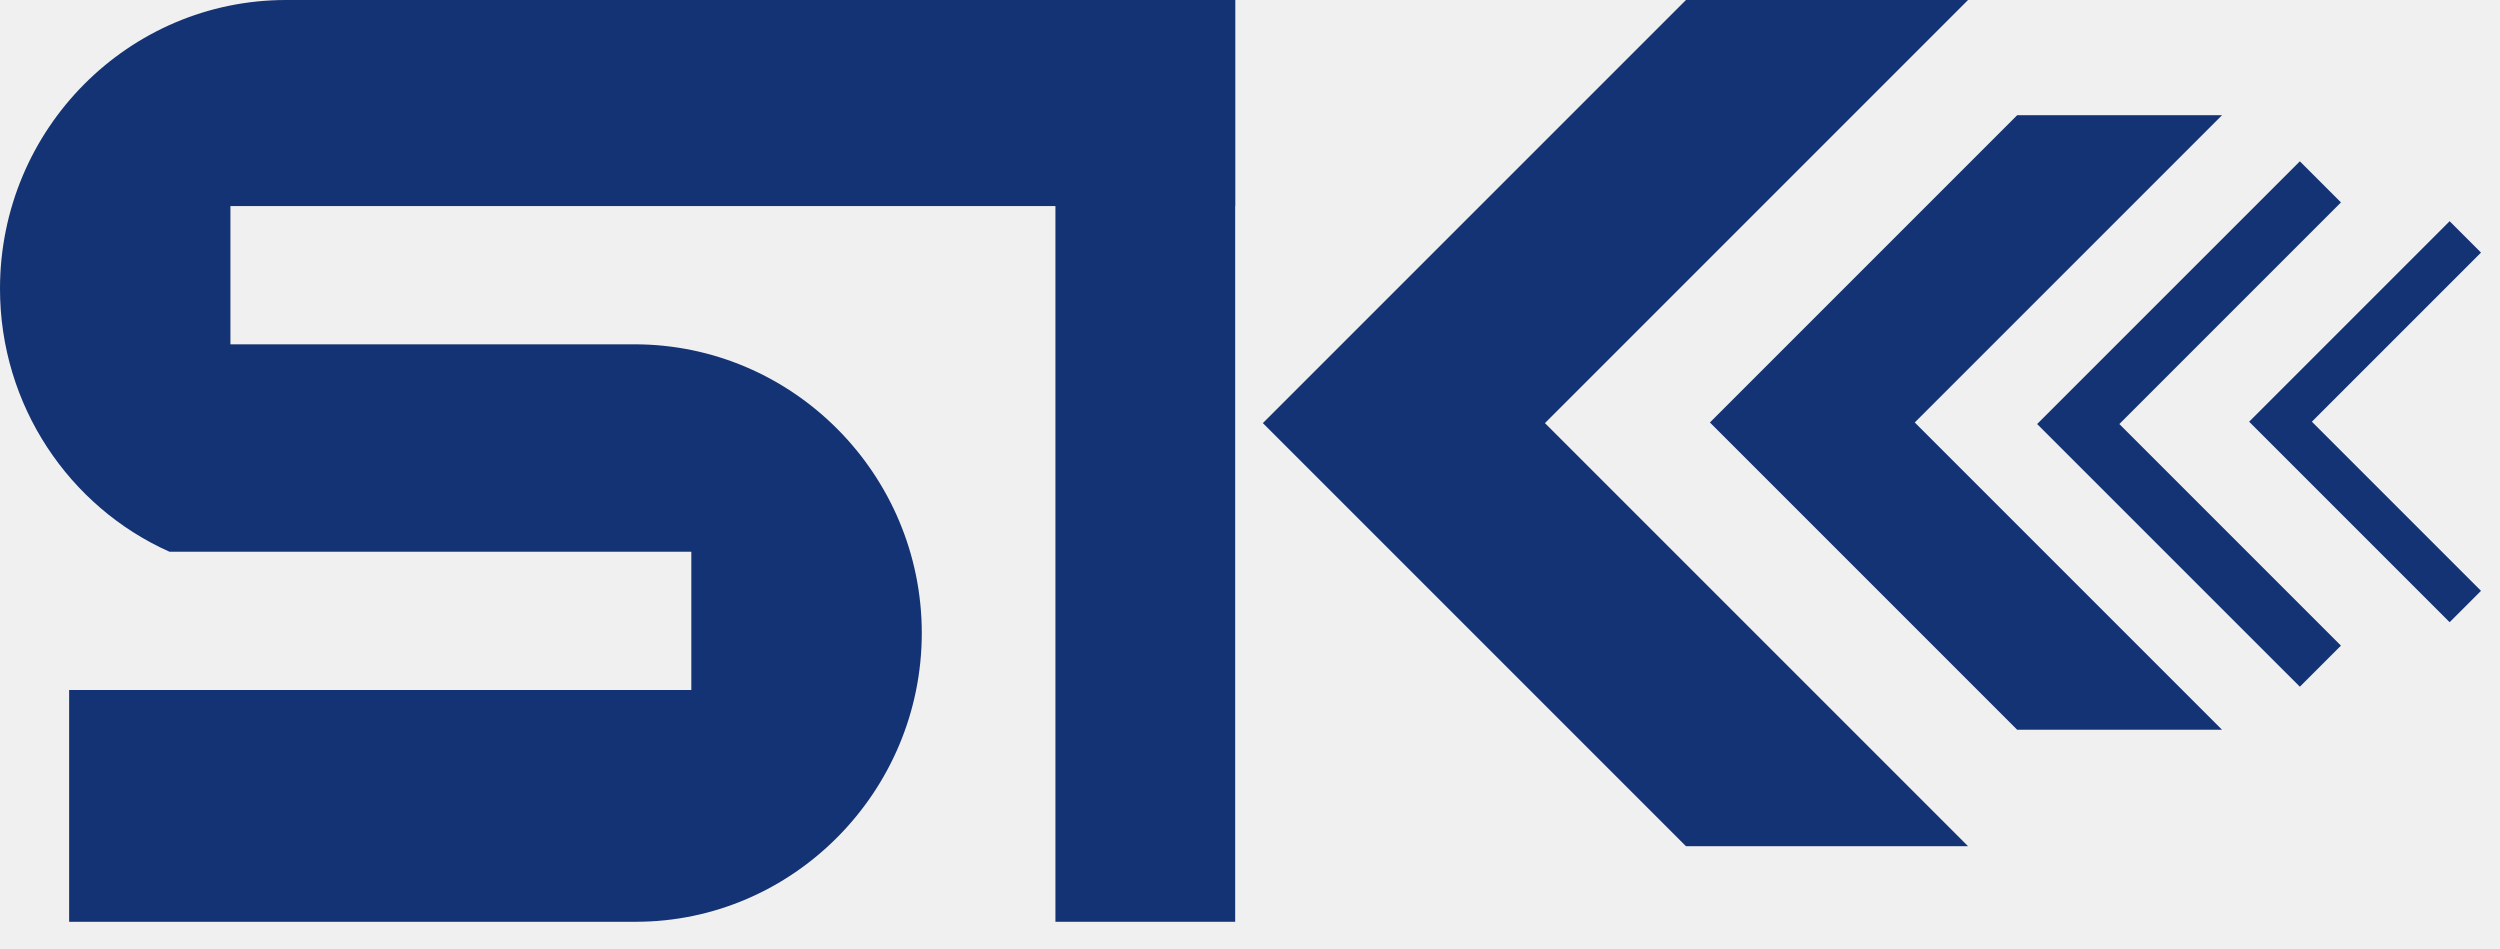
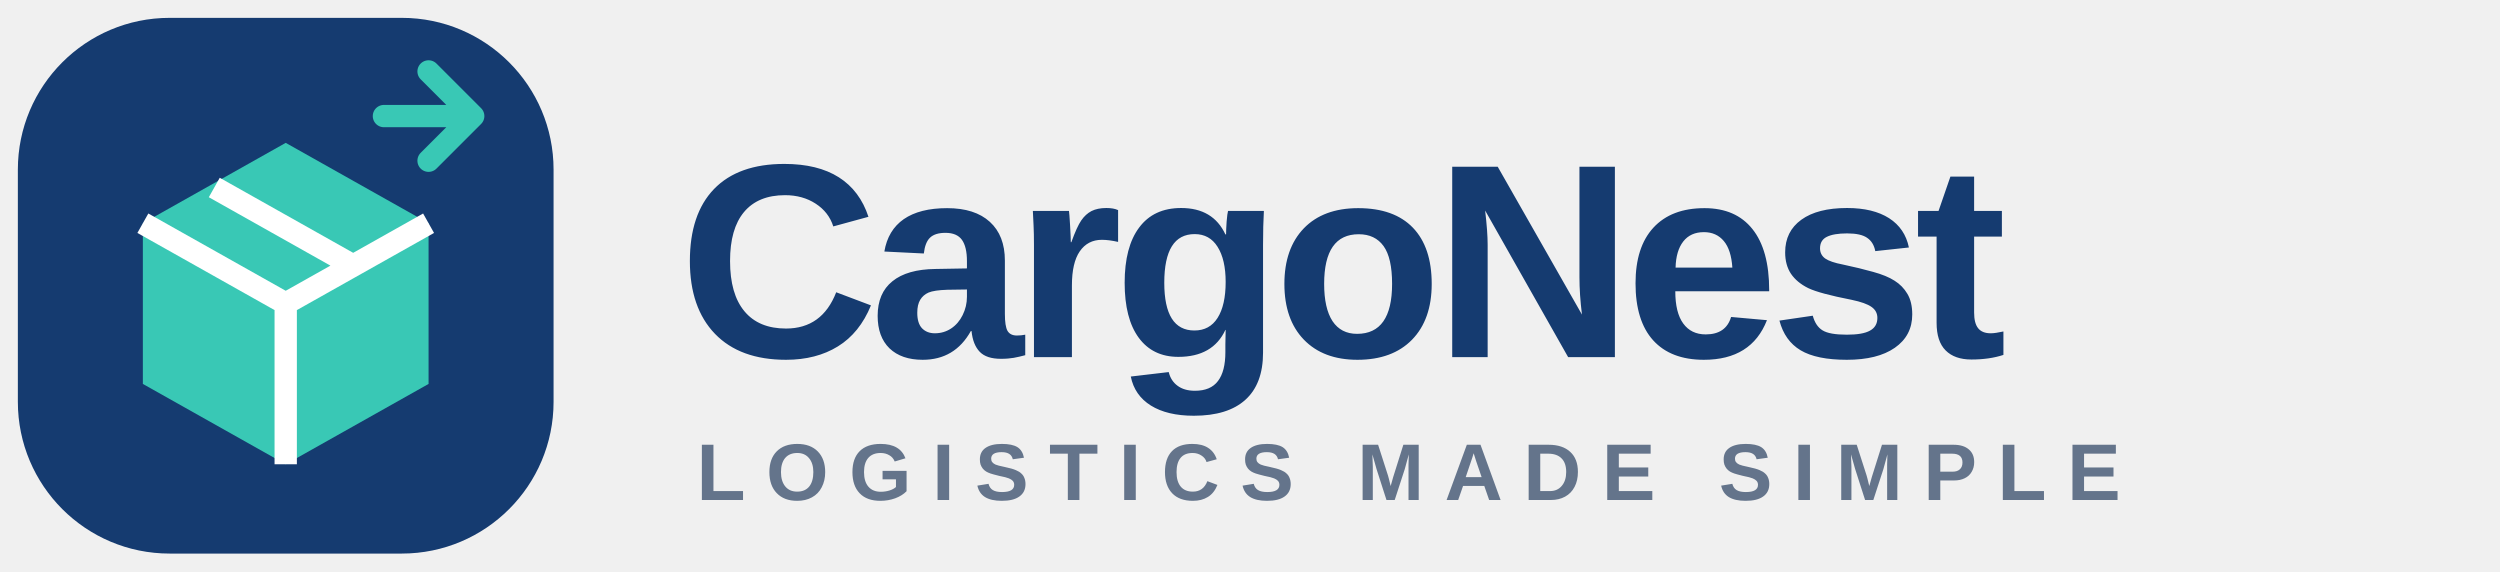
- <svg xmlns="http://www.w3.org/2000/svg" width="87" height="33" viewBox="0 0 87 33" fill="none">
-   <g id="Group 1000006362">
-     <path id="Vector" d="M42.984 0V7.171L8.019 7.17V11.982H22.077C27.596 11.982 32.078 16.511 32.078 22.03C32.078 27.549 27.596 32.078 22.124 32.078H2.406V24.011H24.058V19.2H5.897C2.406 17.643 0 14.105 0 10.048C0 4.481 4.481 0 9.954 0L42.984 0Z" fill="#143374" />
-     <rect id="Rectangle 3468100" x="36.729" width="6.255" height="32.078" fill="#143374" />
-     <path id="Vector_2" d="M70.197 4.01H77.326L66.633 14.702L77.326 25.395H70.197L59.505 14.702L70.197 4.01Z" fill="#143374" />
-     <path id="Vector_3" d="M58.671 29.447H68.487L53.763 14.724L68.487 -4.95911e-05H58.671L43.947 14.724L58.671 29.447Z" fill="#143374" />
-     <path id="Vector_4" d="M80.035 5.614L81.465 7.044L73.753 14.756L81.465 22.468L80.035 23.898L70.892 14.756L80.035 5.614Z" fill="#143374" />
-     <path id="Vector_5" d="M85.247 7.698L86.339 8.79L80.453 14.675L86.339 20.561L85.247 21.652L78.27 14.675L85.247 7.698Z" fill="#143374" />
-   </g>
+ <svg xmlns="http://www.w3.org/2000/svg" viewBox="0 0 280 64" role="img" aria-labelledby="title">
+   <rect x="2" y="2" width="60" height="60" rx="17" fill="#153b70" />
+   <path d="M16 25 32 16l16 9v18l-16 9-16-9Z" fill="#39c8b5" />
+   <path d="m16 25 16 9 16-9M32 34v18M24 21l16 9" fill="none" stroke="#fff" stroke-width="2.5" stroke-linejoin="round" />
+   <path d="M43 13h10m-5-5 5 5-5 5" fill="none" stroke="#39c8b5" stroke-width="2.5" stroke-linecap="round" stroke-linejoin="round" />
+   <text x="76" y="40" font-family="Arial,sans-serif" font-weight="700" font-size="31" letter-spacing="-1" fill="#153b70">CargoNest</text>
+   <text x="78" y="56" font-family="Arial,sans-serif" font-size="9" font-weight="600" letter-spacing="2.3" fill="#64748b">LOGISTICS MADE SIMPLE</text>
</svg>
